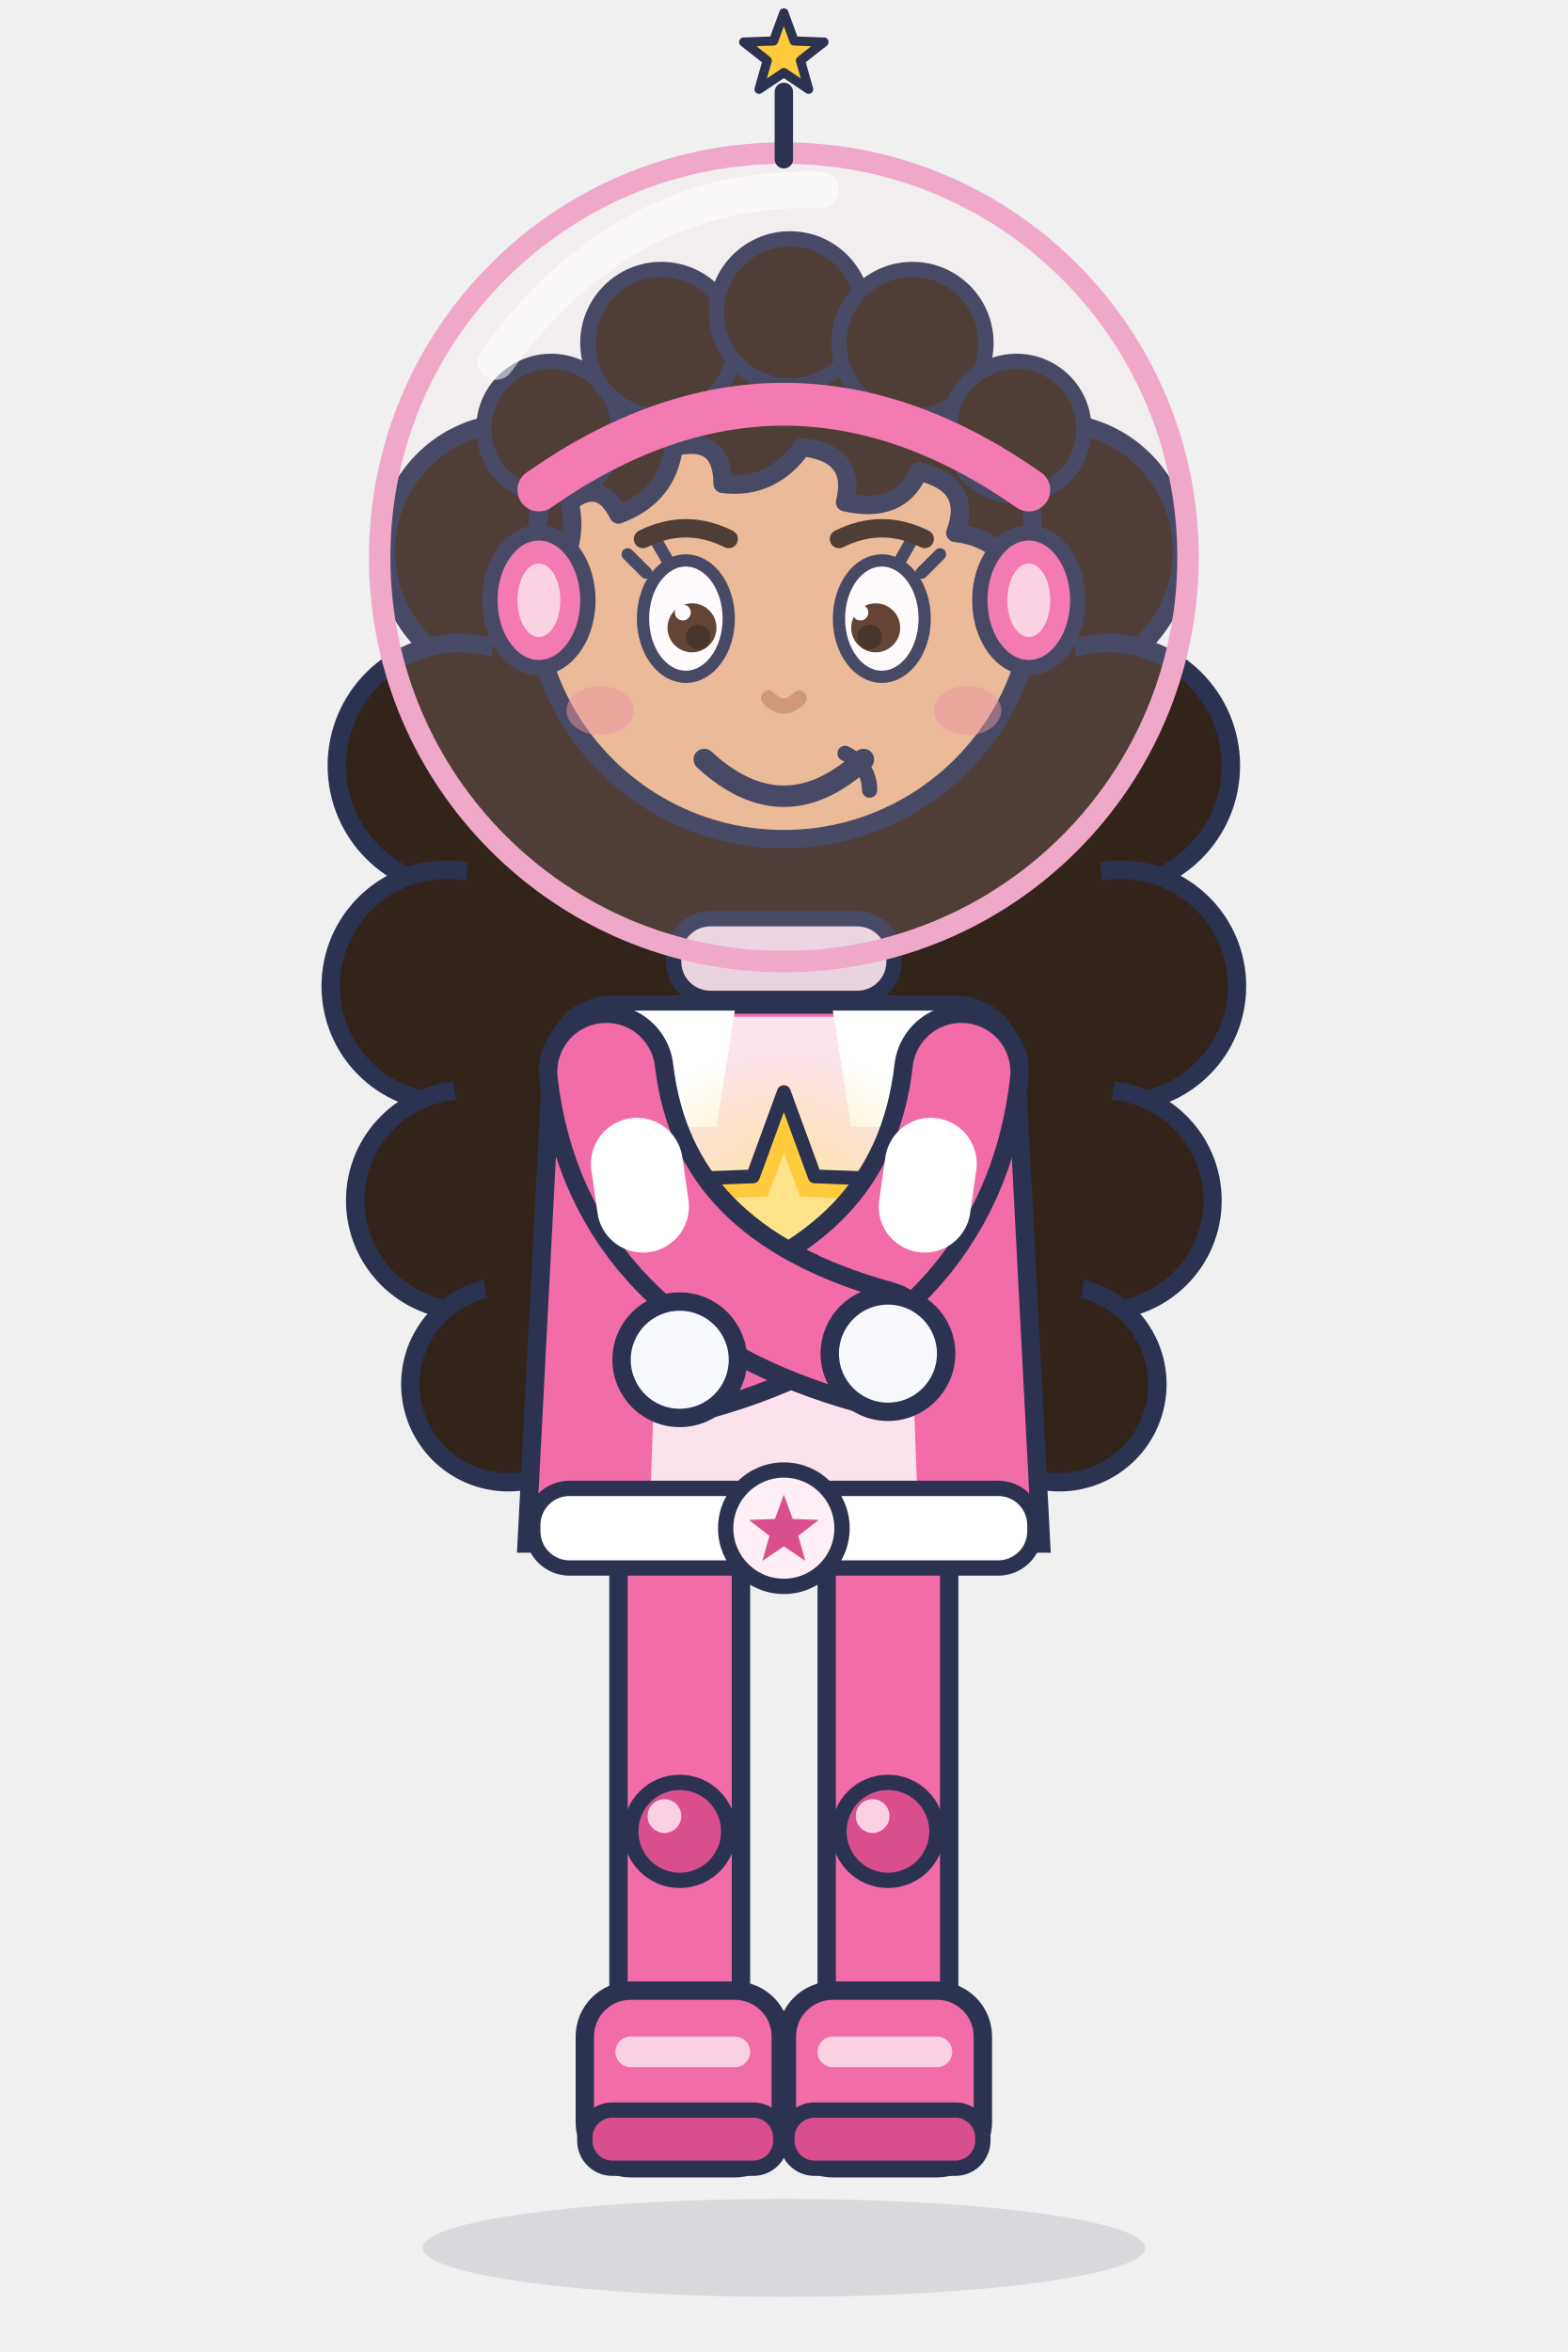
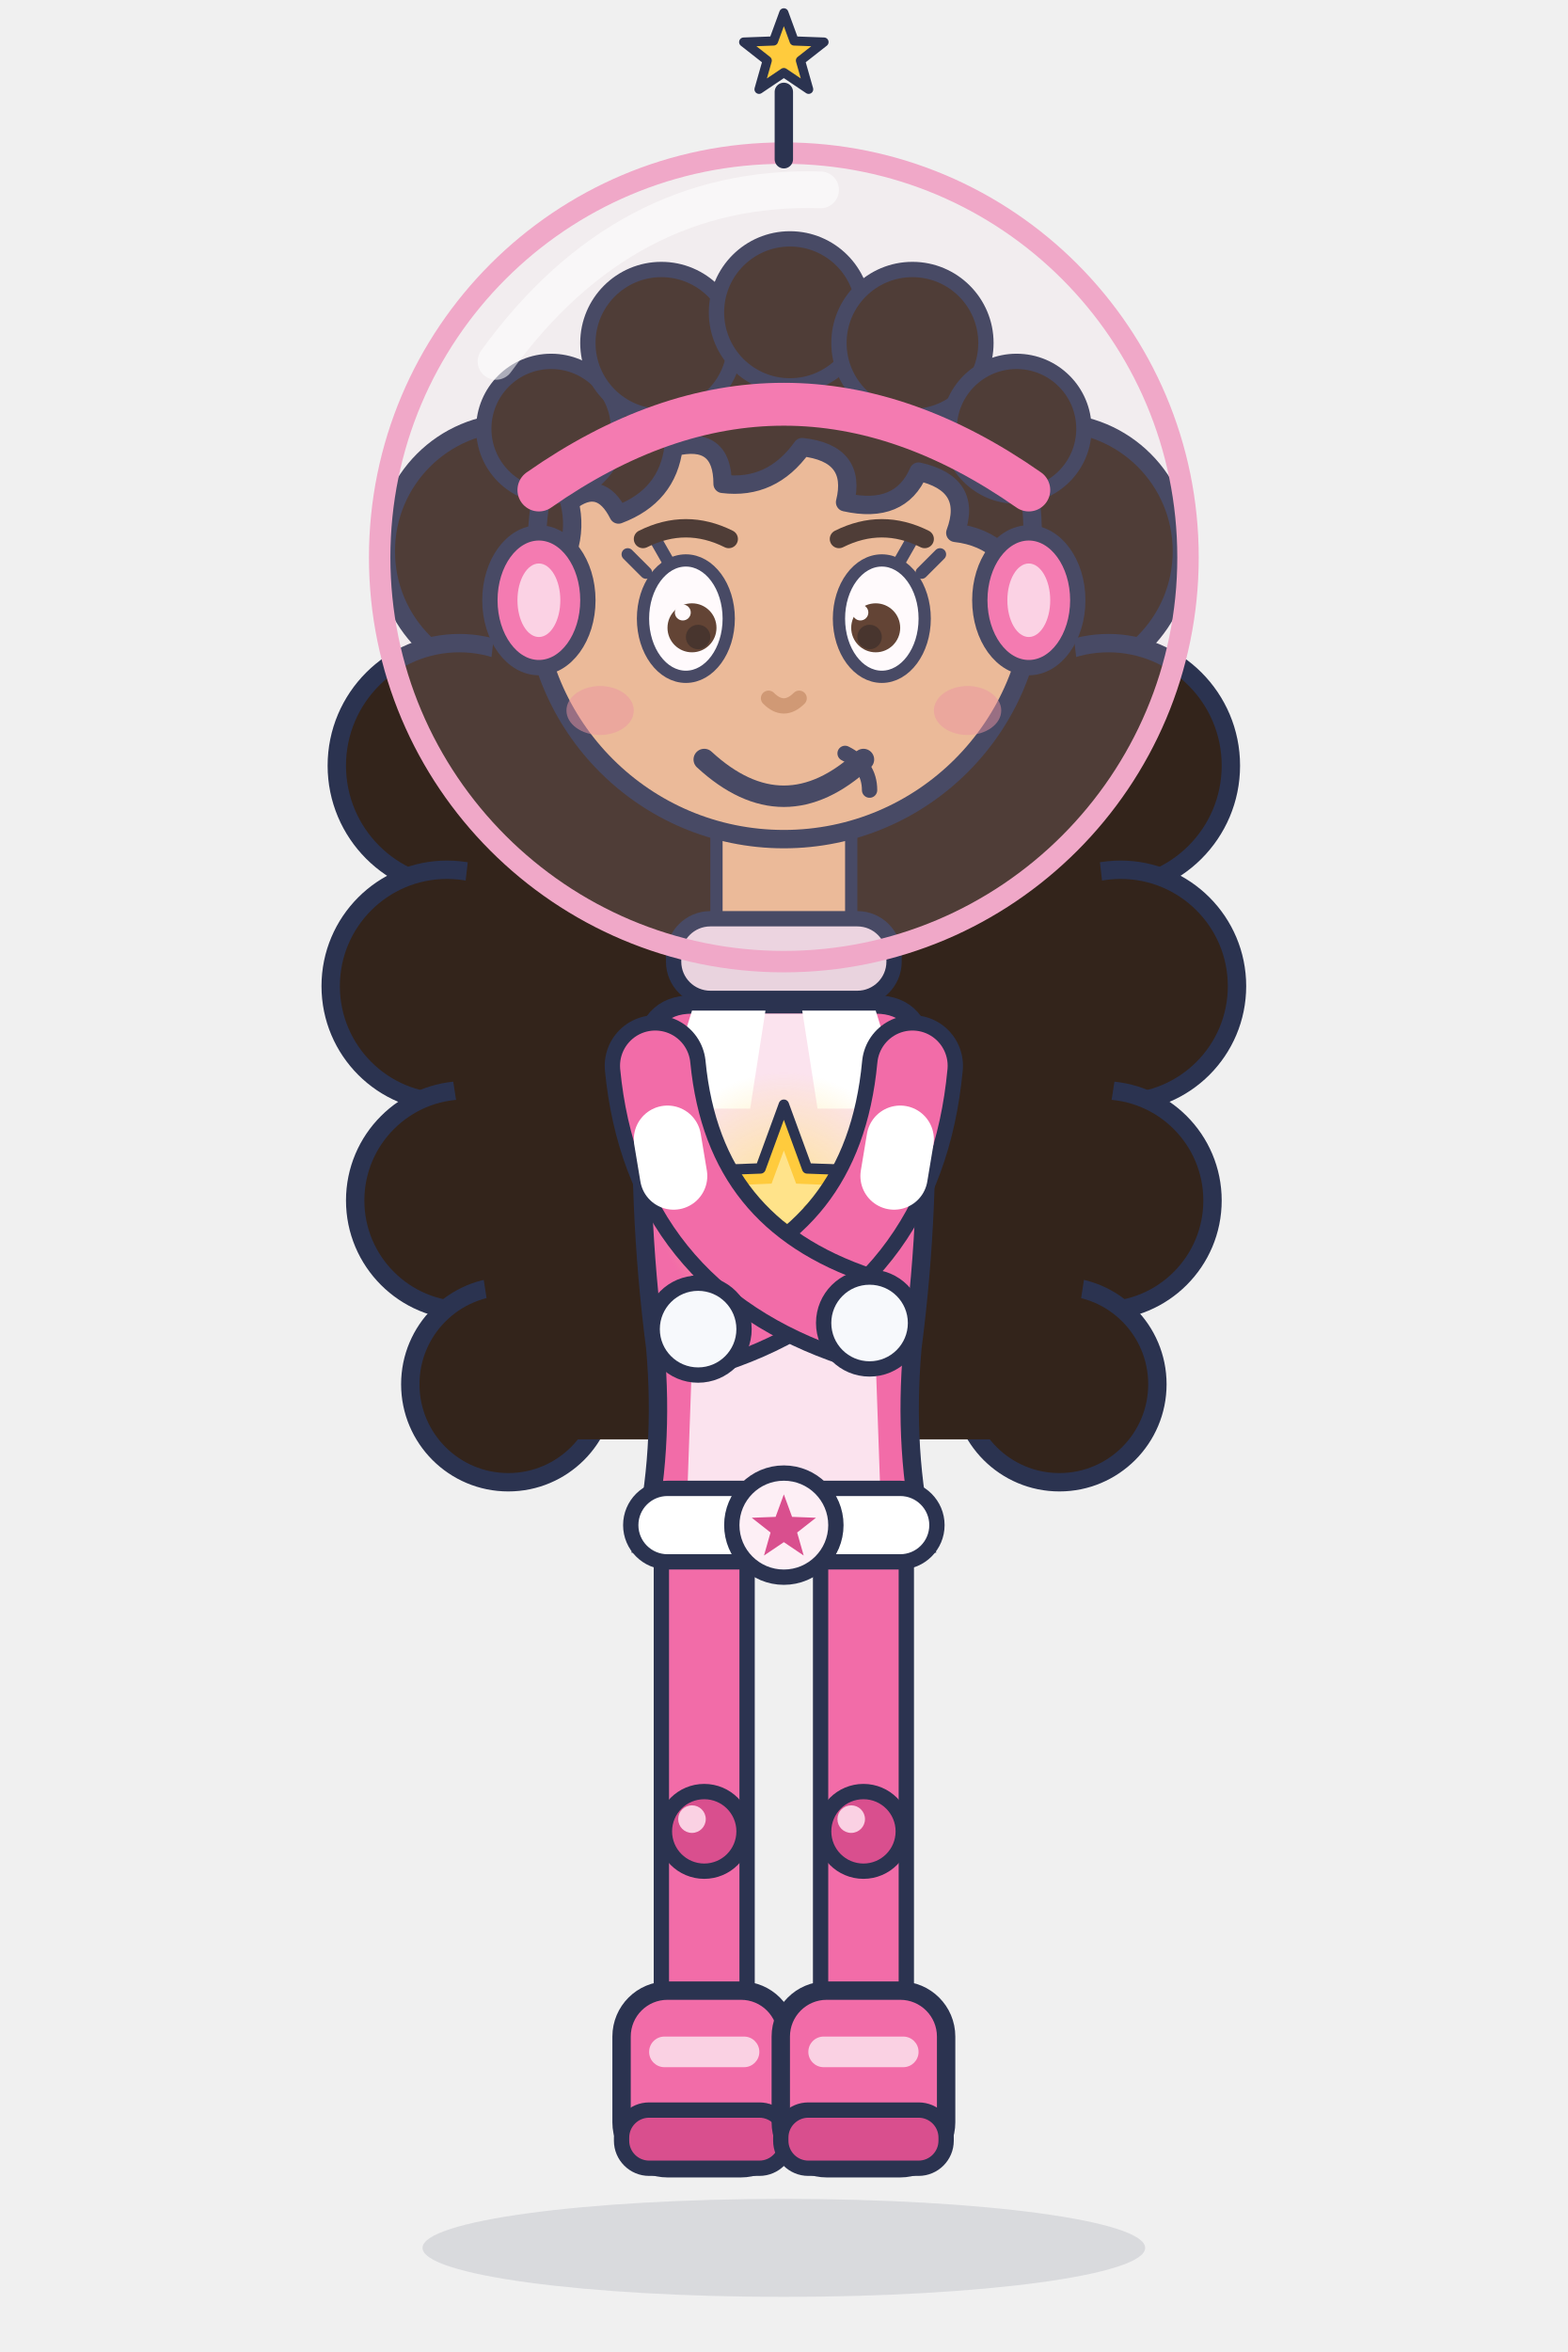
<svg xmlns="http://www.w3.org/2000/svg" viewBox="0 0 512 768" width="512" height="768">
  <defs>
    <radialGradient id="brillo_estrella" cx="50%" cy="50%" r="50%">
      <stop offset="0%" stop-color="#FFE38A" stop-opacity="0.9" />
      <stop offset="100%" stop-color="#FFE38A" stop-opacity="0" />
    </radialGradient>
  </defs>
  <ellipse cx="256" cy="734" rx="118" ry="16" fill="#2B3350" opacity="0.12" />
  <g fill="#33241B" stroke="#2B3350" stroke-width="6">
    <circle cx="168" cy="180" r="42" />
    <circle cx="344" cy="180" r="42" />
    <circle cx="150" cy="250" r="40" />
    <circle cx="362" cy="250" r="40" />
    <circle cx="146" cy="322" r="38" />
    <circle cx="366" cy="322" r="38" />
    <circle cx="152" cy="392" r="36" />
    <circle cx="360" cy="392" r="36" />
    <circle cx="166" cy="452" r="32" />
    <circle cx="346" cy="452" r="32" />
    <path d="M 168 150 Q 256 96 344 150 L 366 340 L 346 470 L 166 470 L 146 340 Z" stroke="none" />
  </g>
  <g stroke-linecap="round" fill="none">
-     <path d="M 222 512 L 222 656" stroke="#2B3350" stroke-width="46" />
-     <path d="M 222 512 L 222 656" stroke="#F26CA8" stroke-width="34" />
-     <path d="M 290 512 L 290 656" stroke="#2B3350" stroke-width="46" />
-     <path d="M 290 512 L 290 656" stroke="#F26CA8" stroke-width="34" />
+     <path d="M 230 512 L 230 656" stroke="#2B3350" stroke-width="33" />
+     <path d="M 230 512 L 230 656" stroke="#F26CA8" stroke-width="23" />
+     <path d="M 282 512 L 282 656" stroke="#2B3350" stroke-width="33" />
+     <path d="M 282 512 L 282 656" stroke="#F26CA8" stroke-width="23" />
  </g>
-   <circle cx="222" cy="598" r="16" fill="#D94F8E" stroke="#2B3350" stroke-width="5" />
-   <circle cx="290" cy="598" r="16" fill="#D94F8E" stroke="#2B3350" stroke-width="5" />
-   <circle cx="217" cy="593" r="5.5" fill="#FAD1E3" />
-   <circle cx="285" cy="593" r="5.5" fill="#FAD1E3" />
+   <circle cx="230" cy="598" r="13" fill="#D94F8E" stroke="#2B3350" stroke-width="5" />
+   <circle cx="282" cy="598" r="13" fill="#D94F8E" stroke="#2B3350" stroke-width="5" />
+   <circle cx="226" cy="594" r="4.5" fill="#FAD1E3" />
+   <circle cx="278" cy="594" r="4.5" fill="#FAD1E3" />
  <g>
-     <rect x="191" y="650" width="64" height="58" rx="15" fill="#F26CA8" stroke="#2B3350" stroke-width="6" />
-     <rect x="191" y="689" width="64" height="19" rx="9" fill="#D94F8E" stroke="#2B3350" stroke-width="5" />
-     <rect x="201" y="665" width="44" height="10" rx="5" fill="#FAD1E3" />
-     <rect x="257" y="650" width="64" height="58" rx="15" fill="#F26CA8" stroke="#2B3350" stroke-width="6" />
-     <rect x="257" y="689" width="64" height="19" rx="9" fill="#D94F8E" stroke="#2B3350" stroke-width="5" />
-     <rect x="267" y="665" width="44" height="10" rx="5" fill="#FAD1E3" />
+     <rect x="203" y="650" width="54" height="58" rx="15" fill="#F26CA8" stroke="#2B3350" stroke-width="6" />
+     <rect x="203" y="689" width="54" height="19" rx="9" fill="#D94F8E" stroke="#2B3350" stroke-width="5" />
+     <rect x="212" y="665" width="36" height="10" rx="5" fill="#FAD1E3" />
+     <rect x="255" y="650" width="54" height="58" rx="15" fill="#F26CA8" stroke="#2B3350" stroke-width="6" />
+     <rect x="255" y="689" width="54" height="19" rx="9" fill="#D94F8E" stroke="#2B3350" stroke-width="5" />
+     <rect x="264" y="665" width="36" height="10" rx="5" fill="#FAD1E3" />
  </g>
-   <path d="M 202 328 L 310 328 Q 330 328 332 350 L 340 504 L 172 504 L 180 350 Q 182 328 202 328 Z" fill="#F26CA8" stroke="#2B3350" stroke-width="6" />
-   <path d="M 218 332 L 294 332 L 300 500 L 212 500 Z" fill="#FBE3EE" />
-   <path d="M 202 330 L 240 330 L 234 368 L 188 368 Z" fill="#FFFFFF" />
-   <path d="M 310 330 L 272 330 L 278 368 L 324 368 Z" fill="#FFFFFF" />
-   <circle cx="256" cy="398" r="56" fill="url(#brillo_estrella)" />
-   <g transform="translate(256,398) scale(0.9)">
+   <path d="M 226 328 L 286 328 Q 301 328 302 346 Q 304 394 298 440 Q 295 474 302 504 L 210 504 Q 217 474 214 440 Q 208 394 210 346 Q 211 328 226 328 Z" fill="#F26CA8" stroke="#2B3350" stroke-width="6" />
+   <path d="M 230 331 L 282 331 L 288 501 L 224 501 Z" fill="#FBE3EE" />
+   <path d="M 226 330 L 250 330 L 245 362 L 216 362 Z" fill="#FFFFFF" />
+   <path d="M 286 330 L 262 330 L 267 362 L 296 362 Z" fill="#FFFFFF" />
+   <circle cx="256" cy="392" r="42" fill="url(#brillo_estrella)" />
+   <g transform="translate(256,392) scale(0.68)">
    <polygon points="0,-46 11.2,-15.4 43.7,-14.2 18.1,5.9 27,37.2 0,19 -27,37.2 -18.1,5.9 -43.7,-14.2 -11.2,-15.4" fill="#FFCB3D" stroke="#2B3350" stroke-width="5" stroke-linejoin="round" />
    <polygon points="0,-24 5.9,-8.1 22.9,-7.4 9.5,3.1 14.1,19.5 0,10 -14.1,19.5 -9.5,3.1 -22.9,-7.4 -5.9,-8.1" fill="#FFE38A" />
  </g>
-   <rect x="174" y="486" width="164" height="26" rx="12" fill="#FFFFFF" stroke="#2B3350" stroke-width="5" />
-   <circle cx="256" cy="499" r="19" fill="#FDEFF5" stroke="#2B3350" stroke-width="5" />
-   <g transform="translate(256,500) scale(0.26)">
+   <rect x="206" y="486" width="100" height="24" rx="12" fill="#FFFFFF" stroke="#2B3350" stroke-width="5" />
+   <circle cx="256" cy="498" r="17" fill="#FDEFF5" stroke="#2B3350" stroke-width="5" />
+   <g transform="translate(256,499) scale(0.24)">
    <polygon points="0,-46 11.2,-15.4 43.7,-14.2 18.1,5.9 27,37.2 0,19 -27,37.2 -18.1,5.9 -43.7,-14.2 -11.2,-15.4" fill="#D94F8E" />
  </g>
  <g stroke-linecap="round" stroke-linejoin="round" fill="none">
-     <path d="M 314 350 Q 306 420 226 442" stroke="#2B3350" stroke-width="44" />
-     <path d="M 314 350 Q 306 420 226 442" stroke="#F26CA8" stroke-width="32" />
-     <path d="M 198 350 Q 206 418 286 440" stroke="#2B3350" stroke-width="44" />
-     <path d="M 198 350 Q 206 418 286 440" stroke="#F26CA8" stroke-width="32" />
-     <path d="M 208 380 L 210 394" stroke="#FFFFFF" stroke-width="30" />
-     <path d="M 304 380 L 302 394" stroke="#FFFFFF" stroke-width="30" />
+     <path d="M 298 348 Q 292 412 232 432" stroke="#2B3350" stroke-width="33" />
+     <path d="M 298 348 Q 292 412 232 432" stroke="#F26CA8" stroke-width="23" />
+     <path d="M 214 348 Q 220 410 280 430" stroke="#2B3350" stroke-width="33" />
+     <path d="M 214 348 Q 220 410 280 430" stroke="#F26CA8" stroke-width="23" />
+     <path d="M 218 372 L 220 384" stroke="#FFFFFF" stroke-width="22" />
+     <path d="M 294 372 L 292 384" stroke="#FFFFFF" stroke-width="22" />
  </g>
-   <circle cx="222" cy="444" r="19" fill="#F7F9FC" stroke="#2B3350" stroke-width="6" />
-   <circle cx="290" cy="442" r="19" fill="#F7F9FC" stroke="#2B3350" stroke-width="6" />
+   <circle cx="228" cy="434" r="15" fill="#F7F9FC" stroke="#2B3350" stroke-width="5" />
+   <circle cx="284" cy="432" r="15" fill="#F7F9FC" stroke="#2B3350" stroke-width="5" />
+   <rect x="234" y="256" width="44" height="52" rx="10" fill="#E8B58C" stroke="#2B3350" stroke-width="4" />
  <rect x="220" y="300" width="72" height="26" rx="12" fill="#E9D3DE" stroke="#2B3350" stroke-width="5" />
  <circle cx="256" cy="192" r="82" fill="#E8B58C" stroke="#2B3350" stroke-width="6" />
  <circle cx="176" cy="204" r="6" fill="#FFCB3D" stroke="#2B3350" stroke-width="3" />
  <circle cx="336" cy="204" r="6" fill="#FFCB3D" stroke="#2B3350" stroke-width="3" />
  <path d="M 176 196 Q 168 118 240 102 Q 258 92 280 104 Q 346 116 336 196            Q 330 176 312 174 Q 318 158 300 154 Q 294 168 276 164 Q 280 148 262 146 Q 252 160 236 158            Q 236 142 220 146 Q 218 162 202 168 Q 196 156 186 164 Q 190 180 176 196 Z" fill="#33241B" stroke="#2B3350" stroke-width="6" stroke-linejoin="round" />
  <g fill="#33241B" stroke="#2B3350" stroke-width="5">
    <circle cx="180" cy="140" r="22" />
    <circle cx="216" cy="112" r="24" />
    <circle cx="258" cy="102" r="24" />
    <circle cx="298" cy="112" r="24" />
    <circle cx="332" cy="140" r="22" />
  </g>
  <path d="M 176 160 Q 256 104 336 160" fill="none" stroke="#F26CA8" stroke-width="14" stroke-linecap="round" />
  <ellipse cx="176" cy="196" rx="16" ry="22" fill="#F26CA8" stroke="#2B3350" stroke-width="5" />
  <ellipse cx="336" cy="196" rx="16" ry="22" fill="#F26CA8" stroke="#2B3350" stroke-width="5" />
  <ellipse cx="176" cy="196" rx="7" ry="12" fill="#FAD1E3" />
  <ellipse cx="336" cy="196" rx="7" ry="12" fill="#FAD1E3" />
  <ellipse cx="224" cy="202" rx="14" ry="19" fill="#FFFFFF" stroke="#2B3350" stroke-width="4" />
  <ellipse cx="288" cy="202" rx="14" ry="19" fill="#FFFFFF" stroke="#2B3350" stroke-width="4" />
  <circle cx="226" cy="205" r="8" fill="#4A2C18" />
  <circle cx="286" cy="205" r="8" fill="#4A2C18" />
  <circle cx="228" cy="208" r="4" fill="#2B1B10" />
  <circle cx="284" cy="208" r="4" fill="#2B1B10" />
  <circle cx="223" cy="200" r="2.6" fill="#FFFFFF" />
  <circle cx="281" cy="200" r="2.6" fill="#FFFFFF" />
  <g stroke="#2B3350" stroke-width="4" stroke-linecap="round">
    <line x1="211" y1="187" x2="205" y2="181" />
    <line x1="218" y1="183" x2="214" y2="176" />
    <line x1="301" y1="187" x2="307" y2="181" />
    <line x1="294" y1="183" x2="298" y2="176" />
  </g>
  <path d="M 210 176 Q 224 169 238 176" fill="none" stroke="#33241B" stroke-width="6" stroke-linecap="round" />
  <path d="M 274 176 Q 288 169 302 176" fill="none" stroke="#33241B" stroke-width="6" stroke-linecap="round" />
  <path d="M 251 228 Q 256 233 261 228" fill="none" stroke="#C98F63" stroke-width="5" stroke-linecap="round" />
  <path d="M 230 248 Q 256 272 282 248" fill="none" stroke="#2B3350" stroke-width="7" stroke-linecap="round" />
  <path d="M 276 246 Q 284 250 284 258" fill="none" stroke="#2B3350" stroke-width="5" stroke-linecap="round" />
  <ellipse cx="196" cy="232" rx="11" ry="8" fill="#E88A96" opacity="0.5" />
  <ellipse cx="316" cy="232" rx="11" ry="8" fill="#E88A96" opacity="0.5" />
  <circle cx="256" cy="182" r="132" fill="#FFD9EA" fill-opacity="0.14" stroke="#F0A8C8" stroke-width="7" />
  <path d="M 162 118 Q 204 60 268 62" fill="none" stroke="#FFFFFF" stroke-width="12" stroke-linecap="round" opacity="0.55" />
  <line x1="256" y1="52" x2="256" y2="30" stroke="#2B3350" stroke-width="6" stroke-linecap="round" />
  <g transform="translate(256,18) scale(0.30)">
    <polygon points="0,-46 11.2,-15.4 43.7,-14.2 18.1,5.9 27,37.2 0,19 -27,37.2 -18.1,5.9 -43.7,-14.2 -11.2,-15.4" fill="#FFCB3D" stroke="#2B3350" stroke-width="10" stroke-linejoin="round" />
  </g>
</svg>
